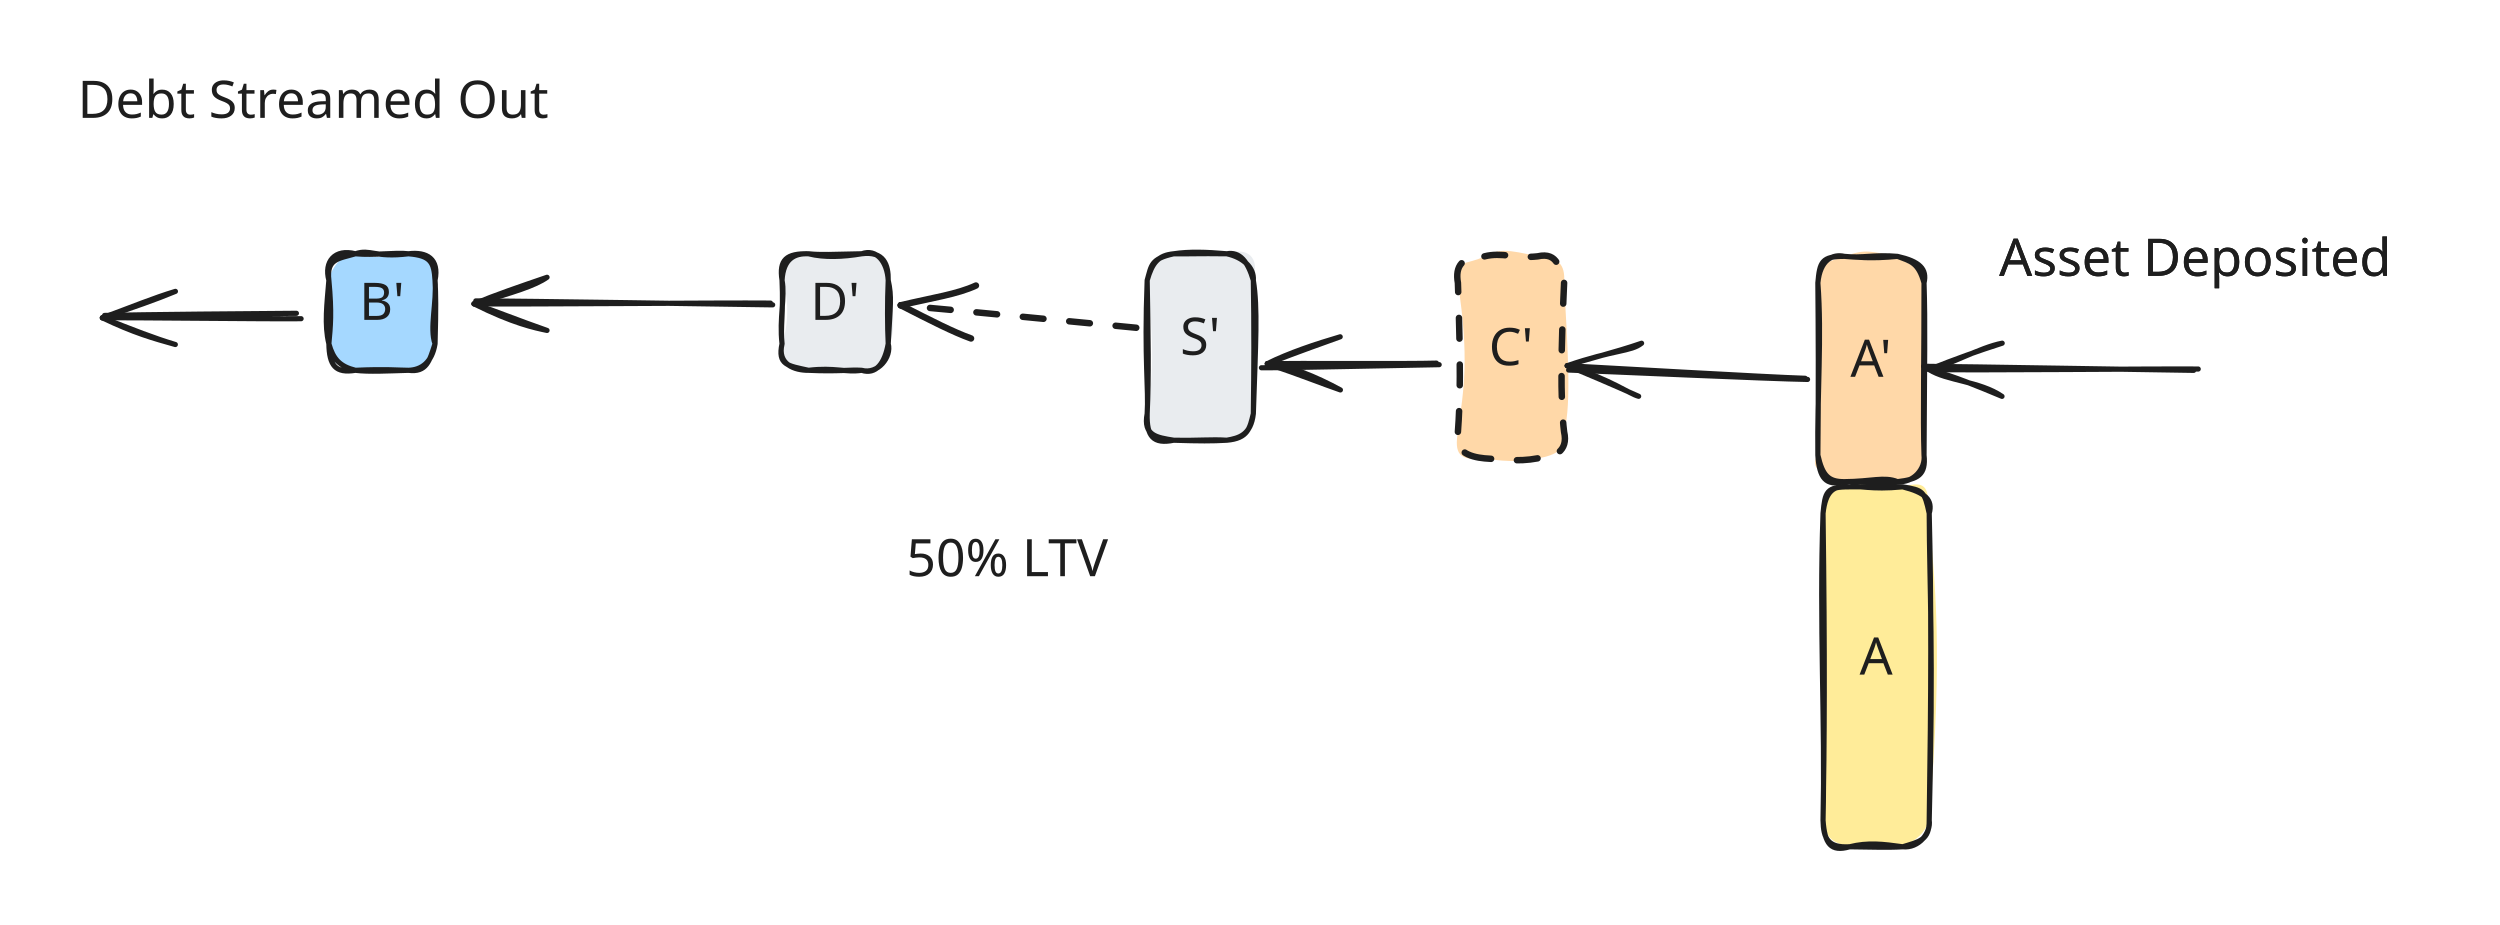
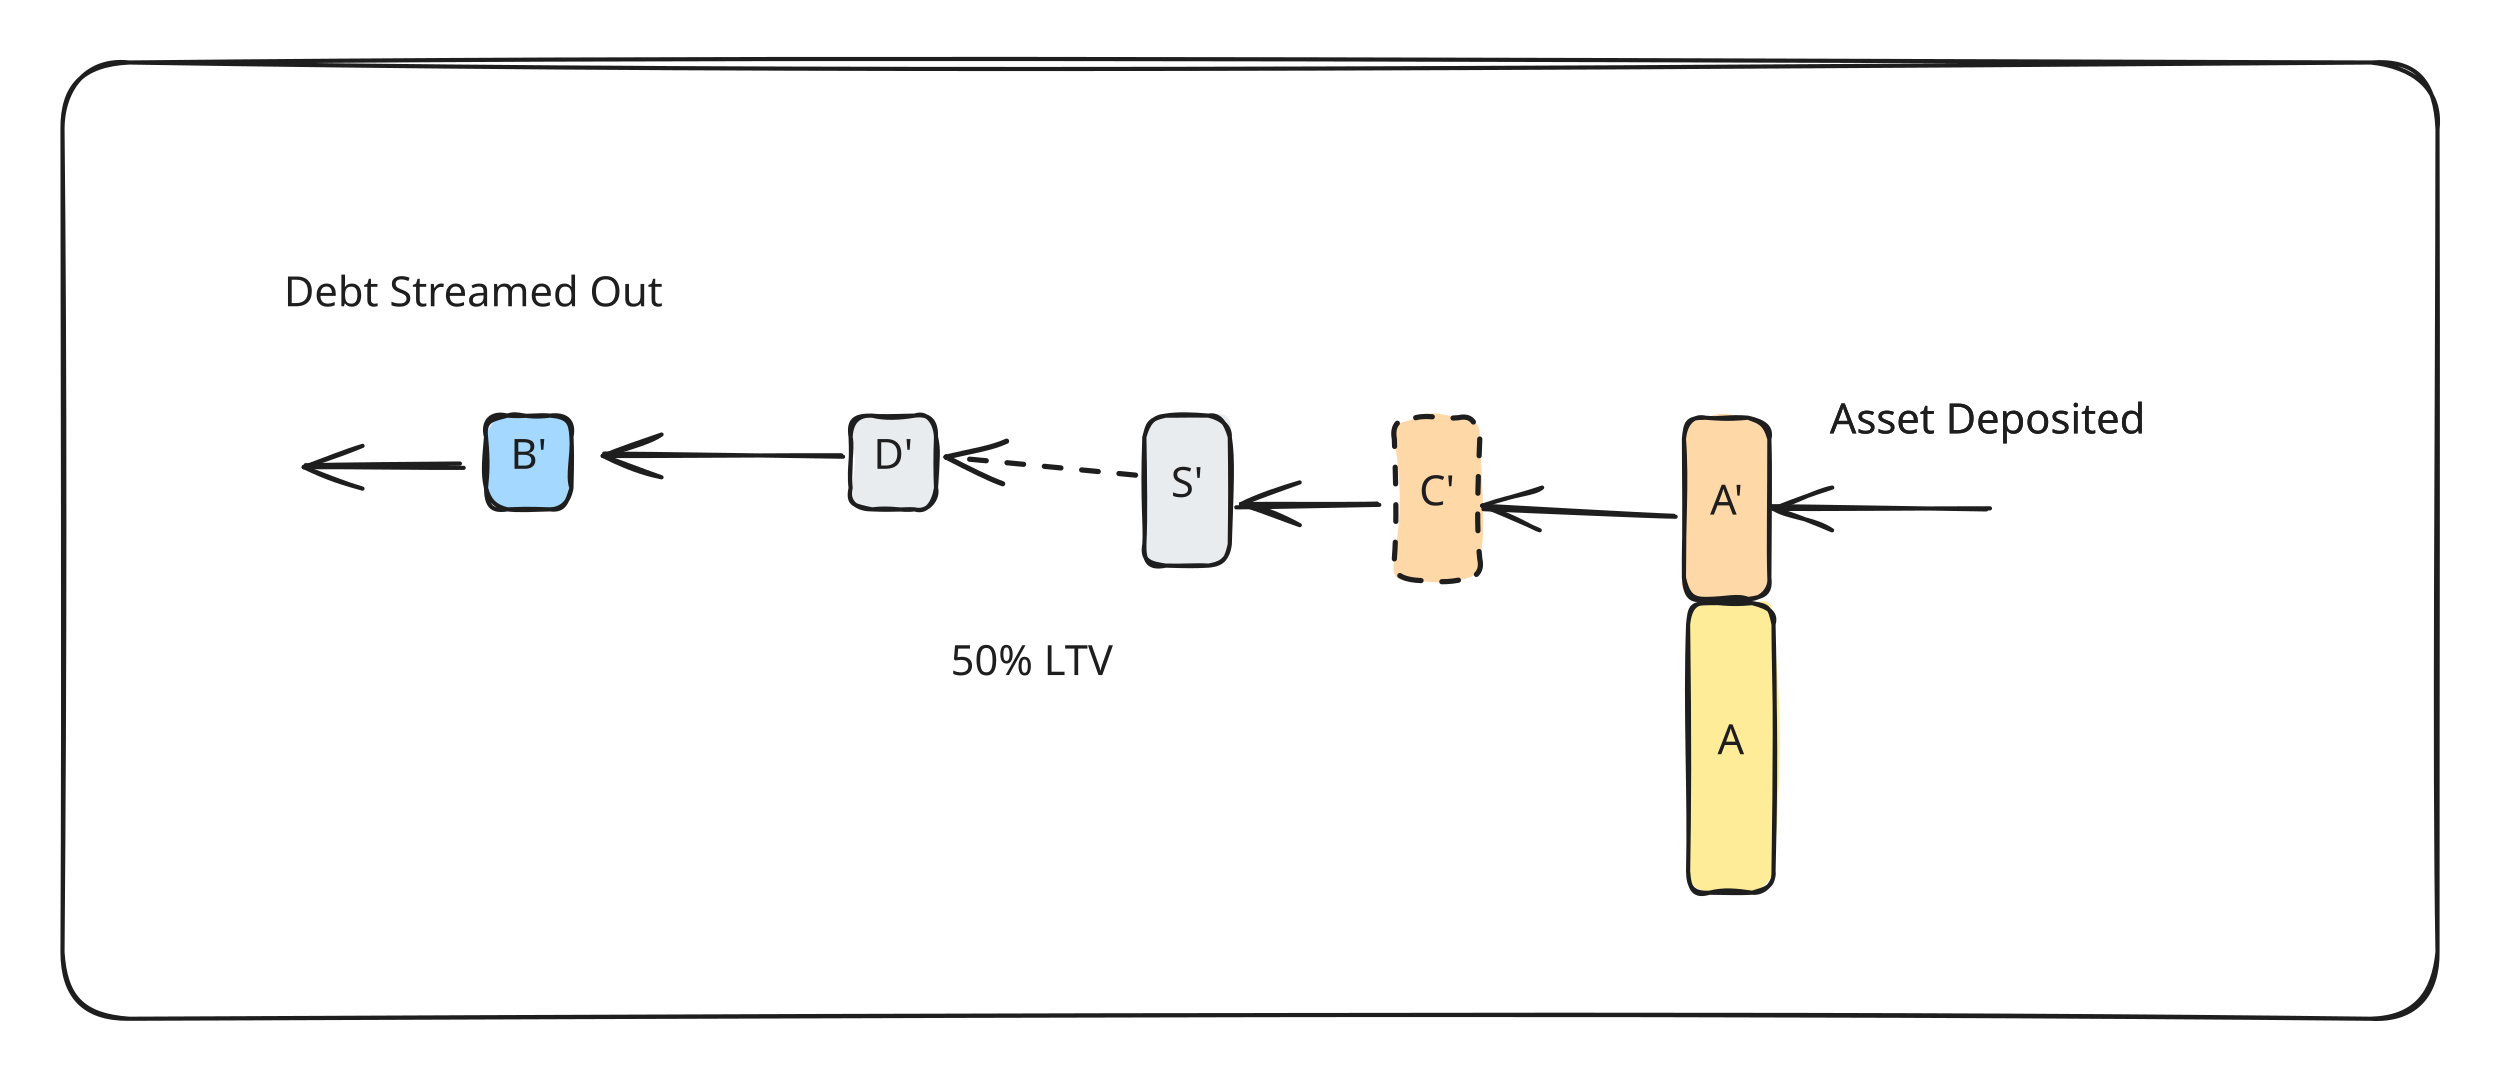
- <svg xmlns="http://www.w3.org/2000/svg" version="1.1" viewBox="0 0 965.42 357" width="1930.84" height="714">
+ <svg xmlns="http://www.w3.org/2000/svg" version="1.1" viewBox="0 0 1200 519" width="2400" height="1038">
  
-   eyJ2ZXJzaW9uIjoiMSIsImVuY29kaW5nIjoiYnN0cmluZyIsImNvbXByZXNzZWQiOnRydWUsImVuY29kZWQiOiJ4nO1cXNty2shcdTAwMTZ9z1dQPnVqXoKm75e8XHUwMDAxNo7v8T32qamUXGZcdTAwMDJkMFKQ8G0q/z4tbKOWhIQwwpYzh6Rs05Lo3a291tq7e4u/P1Uqa/6Da619qaxZ9y1zYLdH5t3a56D91lx1MDAxYXm2M1SH0OS954xHrcmZPd93vS9//mm6rtG1/SvH6Vx1MDAxYi3n5ukya2DdWEPfUyf+T72vVP6e/NQ6XHUwMDFhWS3fXHUwMDFjdlx1MDAwN9bkgskhrS9I4637znDSL5KScIJcdTAwMTGbnmB766o732qro1x1MDAxZHPgWeGRoGmtdftQt5uXNVx1MDAwN/fXv1x1MDAxZoifNbx3eFx1MDAxZvbasVx1MDAwN4Nj/2Ewscpz1ODDY54/cvrWud32ey8zoLWnXTVyxt3e0PKC0cNpq+OaLdt/XGLaXHUwMDAwmLY+TcGXSthyr95JLlxmLqSUXHUwMDE4XHRcdTAwMDbVj+nR4HqCaMyShjNwRoEl/4FW8C+05cps9bvKoGE7PKfTsVpShufcPY+PhMb2LLvb81x1MDAwM1uxNID+wmHX1mTKIaFYMopROD1Bh+5We3L3/1xuJ3pk3lhbwSXD8WCgz9aw/TxbL15cdTAwMTL6XHR+bvlcdTAwMTWOKDh/I+5fuo9F/My37v3pUHWvODy63kRnV2eN0/vL/dPeuD/43lmbnvfr+a/Q/LHbNp+cXGZyRDnEQFDOw+lcdTAwMTjYw358bFx1MDAwM6fVXHUwMDBm/fKTNpBcdTAwMDRcdTAwMWVcInZqUFDTm1x1MDAwNlx1MDAwNYpcYkRIYJFcdTAwMWZcbjNcdTAwMDddbihIZHBcdTAwMTRAXHUwMDAxXHUwMDEzjCnGUSiIuCXFQFx1MDAwMWJcdTAwMDNC1alcdTAwMTSCUiqB1s1cdTAwMTRcdTAwMWE6XG6foYAg4pQyKpaHQuRAwueLdMvQKmfoXHUwMDFm249cdTAwMTOWXHUwMDA1kdameWNcdTAwMGZcdTAwMWVcIvdw4q9qXG5ra5Gm2sDuXHUwMDBlJ66mTLVGXHUwMDExj/ZtpS3TXHUwMDEzbux2W2f/lurHtIfWaCtcdTAwMGZrOyO7a1x1MDAwZs3BSdJcZjVi6+uUv1xm7TZdmZ5cdTAwMTVcdTAwMWNcctpFJlx1MDAxYTPVXHRDklx1MDAwNknOXHRcdTAwMTFcXDs+XHUwMDBmkdVcdTAwMDZxW4eO3Ktd88tcdTAwMGL/kX+7dkYlRyRnXHUwMDE54oQxi1myKFwi28JcdTAwMTT5xEnwOdpElIWUXHUwMDAxXHUwMDE4XHUwMDBl4CNI07h3unkq2Zi3xN7xuHaDjlugpUnT59lcdTAwMWb7dPHo6LS/sXe1dX3QM0/8+u1cdN69NaO9vPRvjkbOXd7PlZ2bjVx1MDAwMcJ77lx1MDAxNVx1MDAxNC47/15DzTOe73NzSKlUXHUwMDExXHUwMDFk0Fx1MDAxMbxcdTAwMTIpZTJccreQXHUwMDAz5dJcdTAwMDLQ/Fo6+y6VXHUwMDFiuUJcdTAwMTiAXHUwMDA1yFx1MDAwNVBCQKLAZXw1UipcZkJcdTAwMDJ0UkxcdTAwMDDlXGbyJJCTUooxQExyXlx1MDAwMHJfr6SLeuWSSvrHiqR0jsYkpPSPN9RSXHUwMDAyYLz1XHUwMDA1k0xcIkkgYPkzvfb+0a39+Ghv7ze9Kvead5sn8LZQSLZNr2dcdTAwMTWKSYF5SdSUc0PqL41cdTAwMGWeMElcdFx1MDAwM1xcxeAhb3xcYjVFXHUwMDA3/LR9+9he3zlcdTAwMDTNzXF9oy+r762md4dXLXtzc2vzZt9rPpo/ftTq3a2PpaZI08q4mlwiyVx1MDAwMWB0gcx09l0qtZpcblwiXHJcdTAwMTggXHUwMDE3SUBcdTAwMTjDMIpcXIaM1SzTKEFFk3CXMySxJFx1MDAxNCexnFx1MDAxNFRcdFx1MDAxOVapLP5cdTAwMTdcdGpjVYI6R2figtp4U0FFPN46hWWwkFx1MDAwMVx1MDAxOVx1MDAwMiFG5sHy/H6j2b9FX3vXXHUwMDBmXHUwMDAz1z299G7ru2flhiWH2YK6XHUwMDFjKC1ptaxOTkGFUUFccrOPl/VcIlx1MDAwMIWQKkkt19Lp0lx1MDAxMpVcIn3zlNrZ3mpeXGbqP2itveO6m6Mrh5zTvIr6zb2263Dr50Z//KPWfVx1MDAxONv2cb1TlKJCxFx1MDAxMSE6iFeiqIKlQlcqgcFSsPzQnT2b5YYuklx1MDAwNiVcdTAwMDF0KaRcdTAwMDBcdTAwMTJcdTAwMTaFLlx1MDAxNatSVG5cdTAwMTBcdTAwMWVcdTAwMDCUXHUwMDEyhDDTOSNrtVx1MDAxN3OK1WXaVtR7SKqkXGIu4JnLSerxqiR1jtDEJfW4YEl9ooRcdTAwMTmYXHUwMDE02lJ6XHUwMDFjk0Iy9Z9oa1x1MDAxNPMwmZ1OlFx1MDAxMpNSqViGnFxuZGCmXHUwMDFjMViroXJF4ipn7L5gXHUwMDAzY1x1MDAwZSXhkFx1MDAwMFxmiL4m/4JPLlx1MDAxMFx1MDAxM1inkVx1MDAwMtVcdTAwMTXNV9fsSJjgV23SeL458uv2sG1cdTAwMGa7UcOe99zzrPlMgN5cdTAwMWFcdTAwMDdWVoFcdTAwMDFcdTAwMDRlnKvYXHUwMDEwXHUwMDEwld+H+7jBhJmuOocmxmpcctvzbchcdTAwMGWTNVx1MDAxYlx1MDAwMlx1MDAxMyDHUt0wijhUfkZcdTAwMTM2wIRcclx1MDAwM9PzXHUwMDFizs2N7aup/ebYQz8+hZO5qlx1MDAwNdDuWWbi/qox6MfiXHUwMDFj4Fx1MDAwNp9cdTAwMTiNksK/KiFKJm+mf//1eebZVYn086tJ71xyP+GT/nthwqIkNS3nQjB1j1x1MDAxN1jjzo5cdTAwMDFLyVdCxVx1MDAxMFx1MDAxOXzFmSFcdTAwMTmgLCAsJsRq+IpF96XgrLpcblx1MDAwM6jUXHUwMDFkXHUwMDBiXGZcdTAwMTCGKthJrrZBIFxiJHA1q23LsVx1MDAxN1x1MDAwNFxcaMv4hbCXzkdY3TnBXHUwMDEx51xiY5UgwVx1MDAxMDrPZCC0llx1MDAxY5STm75CQkJcdTAwMDAjRYZcXFBcdTAwMTV6cyBcdTAwMTIm4Ehup5CF02yaXHUwMDFk2nxsOkv18OCV9O2iyE3peXqGhCWSXHUwMDEw5lx1MDAwZsaydzRLSW5cdTAwMTBcIpTJbjJmSjF8pm9cdTAwMTVOXHUwMDE5LLTsmbCQYixcYjBlK1nNKEm8XHUwMDE1h1xcwZFcdTAwMTiERFx1MDAxMlx1MDAxNVx1MDAwNKm0g6o89PeLgzRXil2Qi1x1MDAxOdKr5EC8dUpcZlBM2FxiLrBcdTAwMTlRNy9B//H40mu4m3jj53fKO7jkzFx1MDAwMEhmVY72vlBmYNggSFx0XHUwMDAwJkquMcH5Vk5cdTAwMDRhROB/1WZEzfMsv7JuuY5n+/pcdTAwMTZyZFx1MDAxOWVgdaL+XHUwMDFkXUTxXHUwMDFkN21cdTAwMDUlYnhiSz+t81wi1k7SMInTM1x1MDAxMVx1MDAxNddcIpX1UJJ/ObPWdZmUrrur3Lc5bnU3mvuH++XGpErsMiCJlqy3SYWkZFx1MDAwNlxyiuFcdTAwMDCFnKpAPV/pqlxuYTlg9F1cdTAwMGJulPjptXqrhuS6deVXjv2RpUbUrlx1MDAxY4z9t1x1MDAwNWVG96uEJUWpXHUwMDA15ZAolWRM0vz1q82fXHUwMDE0tur+6P56Q1r31vWpXHUwMDFjjO1yw5KhLFhcdTAwMTJtn6fQNUxsYKDDMlx1MDAwZiopl1wiqHx/z3pyiFx1MDAxN9z7Wlx1MDAwZZRcdTAwMTT8t7J7cva2UEx0ukpcdTAwMDBmxKqUQkEj+8Hz8Le9v3N2co3JoXN60Vwi6z1Chlx1MDAxYlx1MDAwN+XG34dcblVcdTAwMTGVUKH1fbf4/lx1MDAxZqi+Qd1cZk2vm1x1MDAwMVxcosVcdTAwMTbOT0bDvoO3XHUwMDFj68JZJ3xcdTAwMTdcdTAwMWM4p1bJi8PpnMc63q5uhpBo3YyGvmlcdTAwMDLJlJmMXHUwMDE3kUD+XHUwMDA2hTOwc9o4Otndppdd6/CE/jw6vz/Yzls4492vN752XHUwMDFlmP+9ejTeO9jY3sKHoIBcdTAwMTLX36AgXHUwMDA3w4xauuBxXHUwMDA2hmT+UHn2XSo3J1xiZojJw5eIqFCUxjiBrKZcdTAwMWNcdTAwMDdcdTAwMDFDRitcXPMoNVxmnlx1MDAxOGFcYrL31OrX74y9LoNdVTnOXHUwMDFj/Uqksm9Z4Uq1+tX4l1x1MDAwM6j5V8lcdTAwMTWV+XeB3LtcdTAwMGLU8e2Hzfq+2Dnbbl3dX1e/llx1MDAxYpVcdTAwMDRkluQsqdQmbYtOcUqtoudAp2VcdTAwMDEp7Fx1MDAxYj40ci5rO9XhwVx1MDAxOFxcQLFzbJLNobjcf4OHO95FqW9cdTAwMWGNr1x1MDAxZWhUm/vf2F3n4KR5Wd11ilPqIIVauVKz1EeyIcaMKi9EXHUwMDBiVL3PvPvl5lx1MDAwNIhcZkwnXHUwMDBmo1xiIClcdTAwMDfR70lYlVRDaVxiXHUwMDE2KDVcdTAwMGJ2fqG+95u1rIVcdTAwMTQjvPdas1wiTvp2hbP1VSn1XHUwMDFj/Yordf2tXG5n07+2XHUwMDA0XHSiXHUwMDE0TCzwXHUwMDE0SjbxlVx1MDAxMo+Kb6JcdTAwMDCkyy0rp6kyhLlKM1x1MDAwMJqUXHUwMDFi4jJcdTAwMTaTXHUwMDA1zzYw3SlcdTAwMGIuhc2OZSt61ZfK6vRcdTAwMTfTTnqqvojtXHUwMDFjQPTK0ths1FZcIkUhc42C1FCBr+JgNZtC/Vx1MDAxMFwiYdTHqlx1MDAxMYFL1YikUlx1MDAxMkzNXHUwMDFiXHUwMDE0WilcdTAwMDZ4gbQhO2YqJSXpw3uipOWqxdIoic9I10OLp9l68DhcdTAwMTNdUV6wJCNcdTAwMDUh66tcdTAwMTbcczLSXCLoXHUwMDA3hEnFNVxmIUJcdTAwMThFXHUwMDEyz8A/jLNSNilFR/KRmIFT/XxcdTAwMTiev1x1MDAxYzHg1OfukFwiVFxu5Vx1MDAwMl/olL3sWc7voFA+XHUwMDFmZVx1MDAwNoZjnVx1MDAxN8NcZnLGXHUwMDEygrbZ91x1MDAxY6tIgFxiLScvqFxcp+Cy91x1MDAxY5XiKZGKwjmWTEKAXHUwMDAwZDxZKFpUqJI7fFxuQlx1MDAxNamoU4UgXGIxpS54plXRUIUnrfpQjCQjle9VXHUwMDExXlx1MDAxMKWkT89cdTAwMWaxZrrusa/8ajrjyr/t9nM+XHUwMDE5jmPt1rbu6kls+SNz6LnmSN2eYFx1MDAxOWYya1x1MDAwMalYXHUwMDEzh//16dc/ynLrLCJ9
+   eyJ2ZXJzaW9uIjoiMSIsImVuY29kaW5nIjoiYnN0cmluZyIsImNvbXByZXNzZWQiOnRydWUsImVuY29kZWQiOiJ4nO1cXGtT4spcdTAwMTb97q+gvHXrfFx1MDAxOXL6/ZhvgML4wvE9euvUVIRcdTAwMDBcdTAwMTEkkVx1MDAwNF+n5r+fXHUwMDBlXCLpXHUwMDAwXHRBgsY5l5lS6ST07s5ea+3dvcPfXHUwMDFihcKm/+Ram19cdTAwMGKb1mPD7NnNgfmw+SVov7dcdTAwMDae7fTVITR67znDQWN0Zsf3Xe/rn3+armu0bf/acbpGw7l9uczqWbdW3/fUif9T71x1MDAwYoW/Rz+1jlx1MDAwNlbDN/vtnjW6YHRI61x1MDAwYtLp1rrTXHUwMDFm9YukJJxgxCYn2N6W6s63mupoy+x5VngkaNps3D+V7epVycHdrVx1MDAxZofiroRcdTAwMGaOXHUwMDFlw15bdq934j/1RlZ5jlx1MDAxYXx4zPNcdTAwMDdO17qwm37ndVx1MDAwNrT2uKtcdTAwMDbOsN3pW14wejhpdVxcs2H7T0FcdTAwMWJcdTAwMDCT1pcp+FpcYltcdTAwMWXVO8mFwYWUXHUwMDEyI8Gg+jE5XHUwMDFhXFxPXHUwMDEwnbKk4vScQWDJf6BcdTAwMTX8XHUwMDBibbk2XHUwMDFi3bYyqN9cZs9ptayGlOE5XHUwMDBm4/GR0NiOZbc7fmArllx1MDAwNtBfOOzaXHUwMDFhTTkkXHUwMDE0S0YxXG6nJ+jQ3WmO7v5f4URcdTAwMGbMW2snuKQ/7PX02eo3x7P16iWhn+Bxy69wRMH529P+pftYxM9869GfXGZV94qj45tcdTAwMWE6vz6vnD1e1c86w27vR2tzct6v8V+h+UO3ab44XHUwMDE55IhyiIGgnIfT0bP73emx9ZxGN/TLXHJtIDN4iNipQUFNb1x1MDAxY1x1MDAxNChcIlx1MDAxMCGBRXoozFx1MDAxZHS+oSCRwVFcdTAwMDBcdTAwMDVMMKZcdTAwMThHoSCmLclcdTAwMDZcblx1MDAxMFx1MDAxYlx1MDAxMKpOpVx1MDAxMJRSXHS0bibQ0FE4hlx1MDAwMoKIU8qoWFx1MDAxZFxukVx1MDAwMzM+n6VbhlY5ff/Eflx1MDAxZbEsiLRWzVu791x1MDAxNLmHI39VU1jajDSVena7P3I1Zao1iHi0byttmZxwazebOvs3VD+m3bdcdTAwMDY7aVjbXHUwMDE52G27b/ZOZ81QI7a+TfjL0G7TtelZwdGgXSSiMVGdMCRxkOScXHUwMDEwwbXji1x1MDAxMFmsXHUwMDEwt3HkyIPSXHK/uvSf+fdcdTAwMWJnkHNEcpYgTlx1MDAxOLMpS5ZFZFOYXCKdOFx0vkCbiLKQMlx1MDAwMMNcdTAwMDF8XHUwMDA2aVx1MDAxYXbOameSXHJ5Q1x1MDAxY5xcZku36KRcdTAwMDFcdTAwMWGaNH2Z/7EvXHUwMDE3XHUwMDBmjs+621x1MDAwN9c7N4dcdTAwMWTz1C/fn+L9ezPay2v/5mDgPKT9XFzZut3uIXzgXkPhsotcdTAwMWYlVD3n6T43hZRKXHUwMDE10Vx1MDAwMVx1MDAxZMFrkVIm43BcdTAwMGI5UC4tXHUwMDAwTa+l8+9SvpErhFx1MDAwMViAXFxcdTAwMDAlXHUwMDA0JFxuXFzG1yOlwiAkQCfFXHUwMDA0UM4gn1x1MDAwNfKslGJcZlx1MDAxMJOcZ4Dctyvpsl65opL+sSYpXaAxM1L6xztqKVx1MDAwMXC69Vx1MDAxNZNMXCJJIGDpM71m/fjefn62d+tVr8i96kPtXHUwMDE03mdcbsmm6XWsTDEpMM+JmnJuSP2l0cFcdTAwMGImKWGAq1x1MDAxODzkjU+hpuiQnzXvn5tbe0egWlx1MDAxYpa3u7L40Wr6cHTdsGu1ndpt3as+mz9/lsrtnc+lpkjTymk1RZJcdTAwMDPA6Fx1MDAxMpnp/LuUazVcdTAwMTVEXHUwMDFhMEAukoAwhmFcdTAwMTS5XGZcdTAwMTnrWaZRgopG4S5nSGJJKJ7F8qygSsiwSmXxv0hQK+tcdTAwMTLUXHUwMDA1OjMtqJV3XHUwMDE1VMSnWyewXGZcdTAwMTYyIEMgxMhcIlhePG5Xu/foW+fmqee6Z1fefXn/PN+w5DBZUFdcdTAwMDOlJa2G1UopqDAqqGH28bpeXHUwMDA0oFx1MDAxMFIlqflaOl1ZomKkb5FSO7s71cte+SctNfdcXLc2uHbIXHUwMDA1Tauo391cdTAwMWK7XGZ37ra7w5+l9tPQtk/KraxcdTAwMTRcdTAwMTVcIo5cYtFBvFx1MDAxNkVcdTAwMTUsXHUwMDE2ulJcdFxmloKlh+782cw3dJE0KFx0oEshXHUwMDA1kLAodKlYl6Jyg/BcdTAwMDCglCCEmc5cdTAwMTlJq72YU6wu07aiPkJSJUVwXHTPXFxNUk/WJalcdTAwMGKEZlpSTzKW1Fx1MDAxN0qYg0mhLaVPY1JIpv5cdTAwMTNtjWJcdTAwMTEmk9OJXFxiUipcdTAwMTVLkFOBXGbMlCNcdTAwMDZrNVSuSVxc5ZzdXHUwMDE3bGDMoSRcdTAwMWNcdTAwMTKAXHUwMDAx0dfkX/HJXHUwMDA1Ylx1MDAwMus0kqG6osXqmlx1MDAxY1x0XHUwMDEz/KZNXHUwMDFhzzdcdTAwMDd+2e437X47ath4zz3Nms9cYuiNYWBlXHUwMDExXHUwMDE4QFDGuYpcclx1MDAwMVH5fbiPXHUwMDFiTJjpqnPozFitfnOxXHLJYbJmQ2BcdTAwMDLkWKpcdTAwMWJGXHUwMDExh8rP6IxccnDGhp7p+Vx1MDAxNef21vbV1H537L4/PYWjuSpcdTAwMDXQ7ljmzP1VY9CPTXOAXHUwMDFifGI0Slxu/yqEKFx1MDAxOb2Z/P3Xl7lnXHUwMDE3JdLPL856b/hcdFx1MDAxYvrvpVx0i5LYtJxcdTAwMGLB1D1eYo07OVx1MDAwNswlX1x0XHUwMDE1QyTwXHUwMDE1Z4ZkgLKAsJhcdTAwMTDr4StcdTAwMTbdl4Lz6ipcZqBSdywwQFx1MDAxOKpgZ3a1XHJcdTAwMDJBIIHrWW1bjb0g4EJbxs+EvXQ+wurOXHSOOEdcdTAwMTirXHUwMDA0XHSG0Fx1MDAxOZOB0FpSUE5q+lxuXHRcdFx1MDAwMYxcdTAwMTRcdTAwMTlyQVXozYGYMVx1MDAwMUdyO4UsXHUwMDFjZ9P80OZz01msh1x1MDAwN69Z386K3JSex2dIWFwiXHRh+mAseUczl+RcdTAwMDYhQonsJqdMyYbP9K3CXHSDhZaNXHRcdTAwMGIpxoJcdTAwMDBTtpbVjJzEW9OQyzhcdTAwMTKDkEiigiCVdlCVh/5+cZDmSlNcdTAwMTekYob4Kjkw3TohXHUwMDA2KEZsXHUwMDA0l9iMKJtXoPt8cuVV3Fx1MDAxYd6++0F5XHUwMDBi55xcdTAwMTlcdTAwMDBJrMrR3mfKXGZcZlx1MDAxYlx1MDAwNClcdTAwMDHARMk1JjjdyokgjFxi/K/ajCh5nuVcdTAwMTe2LNfxbF/fQo4so/SsVtS/o4sovuPGraBEXGaf2dKP6zyLtZM4TOL4TETFtUhlPZSkX84stV0mpevuK/etXHUwMDBlXHUwMDFi7e1q/aieb0yqxC5cdTAwMDGSaMV6m1hISmbQoFx1MDAxOFx1MDAwZVDIqVxu1NOVrqpcdTAwMTCWXHUwMDAzRj+04EaJn16rt25IblnXfuHEXHUwMDFmWGpEzcLh0H9fUCZ0v05YUlx1MDAxNFtQXHUwMDBliVJJxiRNX79avaOwUfZcdTAwMDePN9vSerRuzmRvaOdcdTAwMWKWXGYlwZJo+zyZrmFiXHUwMDAzXHUwMDAzXHUwMDFklmlQSblcdTAwMTRB5ftH1pNDvOTe12qgpOC/hf3T8/eF4kyn61x1MDAwNGBCrEopXHUwMDE0NLJcdTAwMWa8XGJ/u/W989NcdTAwMWJMjpyzy1x1MDAwNtnqXHUwMDEw0t8+zDf+PlWoiqiEXG6tXHUwMDFmu8X3/0D1XHUwMDFk6mZofN1cZuBcdTAwMTItt3B+Ouh3XHUwMDFkvONYl85cdTAwMTbh++DQObNyXlx1MDAxY05cdTAwMTc81vF+dTOEROtmNPRNXHUwMDEySKbMZDyLXHUwMDA08jconIGts8rx6f4uvWpbR6f07vji8XA3beGM97hV+dZ6Yv6P4vHw4HB7d1x1MDAwN1x1MDAxZoFcZkpcXH+Dglx1MDAxY1xmXHUwMDEzaumCx1x1MDAxOVx1MDAxOJLpQ+X5dynfnCCYIUZcdTAwMGZfXCKiQlE6xVx0ZD3lOFxiXHUwMDE4MlrhmkapYfDEXGJDkH2kVr99Z+xtXHUwMDE57LrKcVx1MDAxNujXTCr7nlx1MDAxNa5Uq1+d/nJcdTAwMDA1/yq5ojL9LpD7cIlavv1UK9fF3vlu4/rxpvgt36gkILEkZ0WlNmlTtLJTalx1MDAxNT1cdTAwMDc6LTNIYd/xoZFcdTAwMGJZ2iv2XHUwMDBmh+BcdTAwMTKKvVx1MDAxM5PU+uKq/lx1MDAwZVx1MDAwZnd8iFLfVirfPFApVuvf2UPr8LR6Vdx3slPqIIVau1Kz2EeyIcaMKi9ES1S9z737+eZcdTAwMDSIXGZMR1x1MDAwZqNcYiApXHUwMDA30e9JWJdUQ2lcYlx1MDAxNig1XHUwMDBidn6hvvebtKyFXHUwMDE0I3z0WrNcIk76foWz5XUp9Vx1MDAwMv2aVurye1x1MDAxNc7Gf21cdFx1MDAxMkQpmFjiKZRk4sslXHUwMDFlXHUwMDE130RcdTAwMDFIV1tWjlNlXGJTlWZcdTAwMDA0KjfEeSwmXHUwMDBinm1gulNmXFxcbptcdTAwMWPLXHUwMDE29KovldXpL6ad9FJ9MbVzXHUwMDAw0Vx1MDAxYktjk1FbiFx1MDAxNIUsNFxuUkNcdTAwMDW+ioPVbFxu9UOIXHUwMDE5oz5XjVxiXFypRiSWkmBs3qDQSjHAS6RccskxUy4pSVx1MDAxZt5cdTAwMGIlrVYtXHUwMDE2R0l8TrpcdTAwMWVaPMnWg8eZ6Jryglx1MDAxNVx1MDAxOSlcYlnftOCekpGWQT8gTCquYVxiXHUwMDExwiiSeFx1MDAwZf7hNCslk1J0JJ+JXHUwMDE5ONXPh+H5q1x1MDAxMVx1MDAwM4597lx1MDAwZSlCpVAu8YVOycue+fxcdTAwMGVcbuXzUWZgeKrzbJhBzllC0Db7xrGKXHUwMDA0iNB88oLKdTIue09RKVx1MDAxZVx1MDAxM6konGPJJFx1MDAwNFxiQMZnXHUwMDBiRbNcblVSh09BqFwiXHUwMDE1dapcdTAwMTBcdTAwMDQhptRcdTAwMDXPtSpcdTAwMWGq8FmrPlx1MDAxNSPJSOV7UYRcdTAwMTekoqTkLcnY+jmVZ1x1MDAwYsKW2I/cYlu2X7Vrd43j1vPB8cVO5Vu9ne9wXHUwMDA1Sv1x39E1jK72XHUwMDAwsD8w+55rXHUwMDBllG/PzaRCXHUwMDAzwlx1MDAxNU46+9S+IFxiXHUwMDEz+WF7j3FcZiVcdTAwMDDmXGZzuVxmQ70458bYvzdN1z3x1UdOTFNDs5vjxY7wYzbvbeuhnDy/XHUwMDFi4zFcdTAwMDS+ZY3G+mvj1z+DXFyRjCJ9
  <defs>
    <style class="style-fonts">
      @font-face {
        font-family: "Virgil";
        src: url("https://unpkg.com/@excalidraw/excalidraw@undefined/dist/excalidraw-assets/Virgil.woff2");
      }
      @font-face {
        font-family: "Cascadia";
        src: url("https://unpkg.com/@excalidraw/excalidraw@undefined/dist/excalidraw-assets/Cascadia.woff2");
      }
      @font-face {
        font-family: "Assistant";
        src: url("https://unpkg.com/@excalidraw/excalidraw@undefined/dist/excalidraw-assets/Assistant-Regular.woff2");
      }
    </style>
  </defs>
-   <rect x="0" y="0" width="965.42" height="357" fill="transparent" />
-   <g stroke-linecap="round" transform="translate(704 188) rotate(0 20.5 69.5)">
+   <rect x="0" y="0" width="1200" height="519" fill="transparent" />
+   <g stroke-linecap="round" transform="translate(810.29 289.5) rotate(0 20.5 69.5)">
    <path d="M10.25 0 C15.52 -2.1, 21.42 -0.26, 30.75 0 C41.1 -3.05, 40.38 1.62, 41 10.25 C43.04 38.61, 46.56 59.96, 41 128.75 C39.09 134.14, 36.05 136.29, 30.75 139 C28.19 138.41, 24.57 137.93, 10.25 139 C2.05 137.08, 1.55 134.9, 0 128.75 C-0.64 100.3, 1.56 74.07, 0 10.25 C2.2 5.6, 2.2 -3.35, 10.25 0" stroke="none" stroke-width="0" fill="#ffec99" />
    <path d="M10.25 0 C13.72 -0.69, 18.21 1.24, 30.75 0 M10.25 0 C15.95 0.11, 19.74 -0.48, 30.75 0 M30.75 0 C38.64 1.32, 39.15 1.62, 41 10.25 M30.75 0 C39.54 2.22, 42.46 5.07, 41 10.25 M41 10.25 C41.09 39, 42.71 63.8, 41 128.75 M41 10.25 C41.84 44.09, 41.77 78.27, 41 128.75 M41 128.75 C41.13 136.55, 37.03 137.06, 30.75 139 M41 128.75 C41.72 133.66, 36.95 139.66, 30.75 139 M30.75 139 C23.06 137.93, 17.35 137.25, 10.25 139 M30.75 139 C24.82 139.37, 17.95 139.06, 10.25 139 M10.25 139 C1.91 139.47, 0.13 135.92, 0 128.75 M10.25 139 C2.97 141.11, 0.64 137.86, 0 128.75 M0 128.75 C0.88 91.12, -1.51 53.32, 0 10.25 M0 128.75 C0.53 98.59, 0.74 66.97, 0 10.25 M0 10.25 C0.94 1.59, 4.1 -0.75, 10.25 0 M0 10.25 C0.8 1.87, 1.22 -0.02, 10.25 0" stroke="#1e1e1e" stroke-width="2" fill="none" />
  </g>
-   <g transform="translate(717.94 245) rotate(0 6.56 12.5)">
+   <g transform="translate(824.23 346.5) rotate(0 6.56 12.5)">
    <text x="6.56" y="0" font-family="Virgil, Segoe UI Emoji" font-size="20px" fill="#1e1e1e" text-anchor="middle" style="white-space: pre;" direction="ltr" dominant-baseline="text-before-edge">A</text>
  </g>
-   <g stroke-linecap="round" transform="translate(702 99) rotate(0 20.5 43.5)">
+   <g stroke-linecap="round" transform="translate(808.29 200.5) rotate(0 20.5 43.5)">
    <path d="M10.25 0 C18.93 -3.06, 19.95 -1.81, 30.75 0 C34.38 3.46, 40.78 3.4, 41 10.25 C40.26 34.97, 40.64 59.87, 41 76.75 C38.19 85.04, 35.71 88.99, 30.75 87 C23.46 84.99, 20.45 86.22, 10.25 87 C1.23 84.41, -3.47 81.41, 0 76.75 C2.19 59.19, -1.22 33.92, 0 10.25 C-0.39 2.39, 2.01 2.96, 10.25 0" stroke="none" stroke-width="0" fill="#ffd8a8" />
    <path d="M10.25 0 C14.61 0.29, 20.64 1.01, 30.75 0 M10.25 0 C17.09 0.76, 21.95 -0.79, 30.75 0 M30.75 0 C39.29 1.93, 42.27 4.86, 41 10.25 M30.75 0 C35.92 1.96, 38.79 2.36, 41 10.25 M41 10.25 C41.05 36.23, 40.49 63.33, 41 76.75 M41 10.25 C41.51 26.29, 41.17 40.38, 41 76.75 M41 76.75 C41.63 81.91, 37.03 87.57, 30.75 87 M41 76.75 C41.82 84.4, 38.64 86.08, 30.75 87 M30.75 87 C25.64 84.93, 20.72 86.94, 10.25 87 M30.75 87 C23.07 87.25, 16.95 87.18, 10.25 87 M10.25 87 C3.03 88.84, 0.55 85.56, 0 76.75 M10.25 87 C4 87.03, 1.77 84.6, 0 76.75 M0 76.75 C-0.3 53.02, 1.58 30.97, 0 10.25 M0 76.75 C0.29 51.29, 0.16 27.28, 0 10.25 M0 10.25 C0.7 2.07, 1.5 -0.02, 10.25 0 M0 10.25 C0.84 1.36, 5.64 -1.04, 10.25 0" stroke="#1e1e1e" stroke-width="2" fill="none" />
  </g>
-   <g transform="translate(713.28 130) rotate(0 9.22 12.5)">
+   <g transform="translate(819.57 231.5) rotate(0 9.22 12.5)">
    <text x="9.22" y="0" font-family="Virgil, Segoe UI Emoji" font-size="20px" fill="#1e1e1e" text-anchor="middle" style="white-space: pre;" direction="ltr" dominant-baseline="text-before-edge">A'</text>
  </g>
-   <g stroke-linecap="round" transform="translate(563 99) rotate(0 20.5 39)">
+   <g stroke-linecap="round" transform="translate(669.29 200.5) rotate(0 20.5 39)">
    <path d="M10.25 0 C15.84 -2.94, 18.95 -2.73, 30.75 0 C38.43 0.23, 41.6 2.71, 41 10.25 C42.19 32.82, 44.05 56.91, 41 67.75 C42.63 71.9, 40.54 76.57, 30.75 78 C27.89 79.01, 19.8 79.72, 10.25 78 C0.13 79.23, -1.35 75.84, 0 67.75 C2.3 51.15, 4.46 39.36, 0 10.25 C-1.74 0.79, 3.52 3.52, 10.25 0" stroke="none" stroke-width="0" fill="#ffd8a8" />
    <path d="M10.25 0 C16.97 -1.71, 22.37 0.94, 30.75 0 M30.75 0 C38.9 -1.85, 39.2 5.12, 41 10.25 M41 10.25 C39.92 34.74, 39.44 54.91, 41 67.75 M41 67.75 C42.76 75.28, 37.16 77.82, 30.75 78 M30.75 78 C23.1 79.48, 16.14 78.28, 10.25 78 M10.25 78 C4.38 77.45, -1.94 75.21, 0 67.75 M0 67.75 C0.88 56.01, 1.08 42.05, 0 10.25 M0 10.25 C-1.16 3.79, 1.57 -0.15, 10.25 0" stroke="#1e1e1e" stroke-width="2.5" fill="none" stroke-dasharray="8 10" />
  </g>
-   <g transform="translate(574.4 125.5) rotate(0 9.1 12.5)">
+   <g transform="translate(680.69 227) rotate(0 9.1 12.5)">
    <text x="9.1" y="0" font-family="Virgil, Segoe UI Emoji" font-size="20px" fill="#1e1e1e" text-anchor="middle" style="white-space: pre;" direction="ltr" dominant-baseline="text-before-edge">C'</text>
  </g>
-   <g stroke-linecap="round" transform="translate(443 98) rotate(0 20.5 36)">
+   <g stroke-linecap="round" transform="translate(549.29 199.5) rotate(0 20.5 36)">
    <path d="M10.25 0 C14.8 2.43, 21.14 -1.78, 30.75 0 C38.77 -2.77, 43.57 1.23, 41 10.25 C42.31 21.02, 38.37 34.51, 41 61.75 C38.95 66.68, 34.66 74.99, 30.75 72 C22.28 69.38, 20.95 75.01, 10.25 72 C1.62 70.18, -2.32 71.68, 0 61.75 C2.26 49.03, 2.81 34.88, 0 10.25 C-0.32 3.42, 6.78 -2.71, 10.25 0" stroke="none" stroke-width="0" fill="#e9ecef" />
    <path d="M10.25 0 C16.02 -0.89, 22.98 -0.69, 30.75 0 M10.25 0 C14.48 0.12, 19.96 -0.17, 30.75 0 M30.75 0 C37.03 1.37, 41.39 5.35, 41 10.25 M30.75 0 C35.75 -0.9, 38.83 2.88, 41 10.25 M41 10.25 C42.72 21.08, 41.91 34.14, 41 61.75 M41 10.25 C41.31 27.55, 41.24 44.71, 41 61.75 M41 61.75 C39.63 67.32, 38.99 71.31, 30.75 72 M41 61.75 C40.07 69.99, 35.49 71.17, 30.75 72 M30.75 72 C24.29 71.6, 20.67 72.2, 10.25 72 M30.75 72 C24.84 72.33, 20.54 72.32, 10.25 72 M10.25 72 C3.74 70.95, -1.62 70.27, 0 61.75 M10.25 72 C2.34 73.61, -0.23 70.55, 0 61.75 M0 61.75 C0.63 52.31, -1.18 41.33, 0 10.25 M0 61.75 C0.67 47.17, 0.41 32.96, 0 10.25 M0 10.25 C1.95 3.47, 4.2 0.62, 10.25 0 M0 10.25 C1.66 4.44, 1.35 1.97, 10.25 0" stroke="#1e1e1e" stroke-width="2" fill="none" />
  </g>
-   <g transform="translate(454.76 121.5) rotate(0 8.74 12.5)">
+   <g transform="translate(561.05 223) rotate(0 8.74 12.5)">
    <text x="8.74" y="0" font-family="Virgil, Segoe UI Emoji" font-size="20px" fill="#1e1e1e" text-anchor="middle" style="white-space: pre;" direction="ltr" dominant-baseline="text-before-edge">S'</text>
  </g>
  <g stroke-linecap="round">
-     <g transform="translate(697 145.3657) rotate(0 -46 -1.668597)">
+     <g transform="translate(803.29 246.8657) rotate(0 -46 -1.668597)">
      <path d="M1.02 1.16 C-14 0.92, -75.59 -1.9, -91.24 -2.47 M0.1 0.72 C-14.91 0.25, -76.7 -3.34, -91.79 -4.14" stroke="#1e1e1e" stroke-width="2" fill="none" />
    </g>
-     <g transform="translate(697 145.3657) rotate(0 -46 -1.668597)">
+     <g transform="translate(803.29 246.8657) rotate(0 -46 -1.668597)">
      <path d="M-63.07 -12.82 C-67.18 -9.51, -73.63 -10.42, -91.79 -4.14 M-63.07 -12.82 C-73.34 -9.26, -85.49 -6.36, -91.79 -4.14" stroke="#1e1e1e" stroke-width="2" fill="none" />
    </g>
-     <g transform="translate(697 145.3657) rotate(0 -46 -1.668597)">
+     <g transform="translate(803.29 246.8657) rotate(0 -46 -1.668597)">
      <path d="M-64.21 7.67 C-67.9 6.72, -74.11 1.56, -91.79 -4.14 M-64.21 7.67 C-73.84 3.34, -85.55 -1.65, -91.79 -4.14" stroke="#1e1e1e" stroke-width="2" fill="none" />
    </g>
  </g>
  <mask />
  <g stroke-linecap="round">
-     <g transform="translate(555 139.9606) rotate(0 -33.5 0.5197192)">
+     <g transform="translate(661.29 241.4606) rotate(0 -33.5 0.5197192)">
      <path d="M0.76 0.86 C-10.72 1.01, -56.38 2.12, -67.87 2.06 M-0.3 0.27 C-11.49 0.62, -54.68 0.27, -65.61 0.48" stroke="#1e1e1e" stroke-width="2" fill="none" />
    </g>
-     <g transform="translate(555 139.9606) rotate(0 -33.5 0.5197192)">
+     <g transform="translate(661.29 241.4606) rotate(0 -33.5 0.5197192)">
      <path d="M-37.46 -9.9 C-46.77 -7.17, -57.35 -3.65, -65.61 0.48 M-37.46 -9.9 C-44.73 -7.26, -51.58 -4.91, -65.61 0.48" stroke="#1e1e1e" stroke-width="2" fill="none" />
    </g>
-     <g transform="translate(555 139.9606) rotate(0 -33.5 0.5197192)">
+     <g transform="translate(661.29 241.4606) rotate(0 -33.5 0.5197192)">
      <path d="M-37.38 10.62 C-46.91 5.44, -57.53 1.06, -65.61 0.48 M-37.38 10.62 C-44.85 8.05, -51.72 5.19, -65.61 0.48" stroke="#1e1e1e" stroke-width="2" fill="none" />
    </g>
  </g>
  <mask />
  <g stroke-linecap="round">
-     <g transform="translate(848 142) rotate(0 -52 0)">
+     <g transform="translate(954.29 243.5) rotate(0 -52 0)">
      <path d="M-0.87 1.02 C-18.52 0.79, -88.14 -0.45, -105.15 -0.55 M0.88 0.51 C-16.49 0.36, -85.71 1.07, -103.05 0.7" stroke="#1e1e1e" stroke-width="2" fill="none" />
    </g>
-     <g transform="translate(848 142) rotate(0 -52 0)">
+     <g transform="translate(954.29 243.5) rotate(0 -52 0)">
      <path d="M-74.82 -9.47 C-83.3 -7.9, -96.18 -0.52, -103.05 0.7 M-74.82 -9.47 C-84.21 -6.46, -93.01 -3.35, -103.05 0.7" stroke="#1e1e1e" stroke-width="2" fill="none" />
    </g>
-     <g transform="translate(848 142) rotate(0 -52 0)">
+     <g transform="translate(954.29 243.5) rotate(0 -52 0)">
      <path d="M-74.89 11.06 C-83.5 5.16, -96.35 5.08, -103.05 0.7 M-74.89 11.06 C-84.21 7.19, -92.99 3.43, -103.05 0.7" stroke="#1e1e1e" stroke-width="2" fill="none" />
    </g>
  </g>
  <mask />
-   <g transform="translate(772 91) rotate(0 81.71001 12.5)">
+   <g transform="translate(878.29 192.5) rotate(0 81.71001 12.5)">
    <text x="0" y="0" font-family="Virgil, Segoe UI Emoji" font-size="20px" fill="#1e1e1e" text-anchor="start" style="white-space: pre;" direction="ltr" dominant-baseline="text-before-edge">Asset Deposited</text>
  </g>
-   <g transform="translate(30 30) rotate(0 98.25002 12.5)">
+   <g transform="translate(136.29 131.5) rotate(0 98.25002 12.5)">
    <text x="0" y="0" font-family="Virgil, Segoe UI Emoji" font-size="20px" fill="#1e1e1e" text-anchor="start" style="white-space: pre;" direction="ltr" dominant-baseline="text-before-edge">Debt Streamed Out</text>
  </g>
-   <g transform="translate(350 207) rotate(0 46.65 12.5)">
+   <g transform="translate(456.29 308.5) rotate(0 46.65 12.5)">
    <text x="0" y="0" font-family="Virgil, Segoe UI Emoji" font-size="20px" fill="#1e1e1e" text-anchor="start" style="white-space: pre;" direction="ltr" dominant-baseline="text-before-edge">50% LTV</text>
  </g>
-   <g transform="translate(772 91) rotate(0 81.71001 12.5)">
+   <g transform="translate(878.29 192.5) rotate(0 81.71001 12.5)">
    <text x="0" y="0" font-family="Virgil, Segoe UI Emoji" font-size="20px" fill="#1e1e1e" text-anchor="start" style="white-space: pre;" direction="ltr" dominant-baseline="text-before-edge">Asset Deposited</text>
  </g>
-   <g stroke-linecap="round" transform="translate(302 98) rotate(0 20.5 22.5)">
+   <g stroke-linecap="round" transform="translate(408.29 199.5) rotate(0 20.5 22.5)">
    <path d="M10.25 0 C16.81 -0.64, 19.29 2.51, 30.75 0 C39.84 -0.02, 39.34 2.1, 41 10.25 C42.76 18.07, 44.31 31.66, 41 34.75 C43.42 43.91, 34.51 46.79, 30.75 45 C27.42 45.42, 20.43 44.37, 10.25 45 C-0.15 41.87, 1.38 41.13, 0 34.75 C3.21 25.4, 2.08 14.47, 0 10.25 C-2.75 -0.13, 5.81 3.26, 10.25 0" stroke="none" stroke-width="0" fill="#e9ecef" />
    <path d="M10.25 0 C16.31 1.54, 23.57 1.21, 30.75 0 M10.25 0 C14.85 0.51, 19.47 0.23, 30.75 0 M30.75 0 C39.33 -1.14, 41.11 4.25, 41 10.25 M30.75 0 C36.49 -2.09, 40.59 3.06, 41 10.25 M41 10.25 C42.45 16.73, 41.79 19.79, 41 34.75 M41 10.25 C40.64 18.31, 40.68 28.34, 41 34.75 M41 34.75 C42.41 39.81, 36.98 46.73, 30.75 45 M41 34.75 C39.71 42.21, 36.32 46.81, 30.75 45 M30.75 45 C24.47 45.91, 20.33 43.8, 10.25 45 M30.75 45 C26.29 44.69, 21.73 45.53, 10.25 45 M10.25 45 C4.92 45.05, -1.95 42.76, 0 34.75 M10.25 45 C2.07 43.2, -1.74 42.96, 0 34.75 M0 34.75 C-1.15 24.82, 1.26 16.78, 0 10.25 M0 34.75 C-0.73 28.18, 0.61 23.34, 0 10.25 M0 10.25 C-1.23 2.26, 1.67 -0.18, 10.25 0 M0 10.25 C0.47 1.97, 4.69 -0.23, 10.25 0" stroke="#1e1e1e" stroke-width="2" fill="none" />
  </g>
-   <g transform="translate(312.04 108) rotate(0 10.46 12.5)">
+   <g transform="translate(418.33 209.5) rotate(0 10.46 12.5)">
    <text x="10.46" y="0" font-family="Virgil, Segoe UI Emoji" font-size="20px" fill="#1e1e1e" text-anchor="middle" style="white-space: pre;" direction="ltr" dominant-baseline="text-before-edge">D'</text>
  </g>
-   <g stroke-linecap="round" transform="translate(127 98) rotate(0 20.5 22.5)">
+   <g stroke-linecap="round" transform="translate(233.29 199.5) rotate(0 20.5 22.5)">
    <path d="M10.25 0 C21.73 3.51, 26.2 -1.91, 30.75 0 C36.14 -1.53, 38.29 0.61, 41 10.25 C40.37 21.51, 39.89 25.56, 41 34.75 C39.08 43.13, 36.9 42.81, 30.75 45 C25.96 44.8, 23.4 46.97, 10.25 45 C5.6 43.78, -3.35 41.19, 0 34.75 C0.26 31.21, 2.17 22.18, 0 10.25 C0.49 6.21, 5.38 -0.82, 10.25 0" stroke="none" stroke-width="0" fill="#a5d8ff" />
    <path d="M10.25 0 C16.09 -1.96, 17.49 1.6, 30.75 0 M10.25 0 C17.65 0.7, 25.54 -0.61, 30.75 0 M30.75 0 C39.34 0.7, 40.58 3.24, 41 10.25 M30.75 0 C37.78 -0.86, 42.69 1.9, 41 10.25 M41 10.25 C41.73 18.68, 38.82 28.83, 41 34.75 M41 10.25 C41.29 15.91, 41.39 20.46, 41 34.75 M41 34.75 C39.84 41.96, 35.74 44.85, 30.75 45 M41 34.75 C38.84 41.45, 37.73 45.88, 30.75 45 M30.75 45 C26.73 44.98, 22.1 44.46, 10.25 45 M30.75 45 C22.97 45.21, 15.45 45.65, 10.25 45 M10.25 45 C4.32 43.51, 1.64 40.79, 0 34.75 M10.25 45 C2.52 46.25, 0.15 43.17, 0 34.75 M0 34.75 C-1.81 27.41, -0.73 19.4, 0 10.25 M0 34.75 C0.6 28.15, 1.2 22.9, 0 10.25 M0 10.25 C-0.97 1.96, 3.47 1.95, 10.25 0 M0 10.25 C-1.95 3.02, 2.27 -2.05, 10.25 0" stroke="#1e1e1e" stroke-width="2" fill="none" />
  </g>
-   <g transform="translate(137.57 108) rotate(0 9.93 12.5)">
+   <g transform="translate(243.86 209.5) rotate(0 9.93 12.5)">
    <text x="9.93" y="0" font-family="Virgil, Segoe UI Emoji" font-size="20px" fill="#1e1e1e" text-anchor="middle" style="white-space: pre;" direction="ltr" dominant-baseline="text-before-edge">B'</text>
  </g>
  <g stroke-linecap="round">
-     <g transform="translate(297.21 117) rotate(0 -57 0)">
+     <g transform="translate(403.5 218.5) rotate(0 -57 0)">
      <path d="M1.17 0.72 C-17.56 0.46, -94.42 -0.78, -113.48 -0.79 M0.32 0.05 C-18.42 -0.14, -95.17 0.57, -114.16 0.33" stroke="#1e1e1e" stroke-width="2" fill="none" />
    </g>
-     <g transform="translate(297.21 117) rotate(0 -57 0)">
+     <g transform="translate(403.5 218.5) rotate(0 -57 0)">
      <path d="M-85.96 -9.92 C-90.53 -6.66, -98.9 -4.1, -114.16 0.33 M-85.96 -9.92 C-96.48 -6.32, -106.14 -3.01, -114.16 0.33" stroke="#1e1e1e" stroke-width="2" fill="none" />
    </g>
-     <g transform="translate(297.21 117) rotate(0 -57 0)">
+     <g transform="translate(403.5 218.5) rotate(0 -57 0)">
      <path d="M-85.97 10.6 C-90.67 9.61, -99.04 7.91, -114.16 0.33 M-85.97 10.6 C-96.32 7, -105.98 3.11, -114.16 0.33" stroke="#1e1e1e" stroke-width="2" fill="none" />
    </g>
  </g>
  <mask />
  <g stroke-linecap="round">
-     <g transform="translate(115.21 122) rotate(0 -37.5 0.5)">
+     <g transform="translate(221.5 223.5) rotate(0 -37.5 0.5)">
      <path d="M-0.75 -1.01 C-13.11 -0.97, -62.54 -0.49, -74.83 -0.19 M1.06 1.07 C-11.39 1.24, -63.01 0.57, -75.68 0.73" stroke="#1e1e1e" stroke-width="2" fill="none" />
    </g>
-     <g transform="translate(115.21 122) rotate(0 -37.5 0.5)">
+     <g transform="translate(221.5 223.5) rotate(0 -37.5 0.5)">
      <path d="M-47.47 -9.48 C-56.14 -6.85, -63.39 -3.78, -75.68 0.73 M-47.47 -9.48 C-55.49 -6.14, -63.33 -3.49, -75.68 0.73" stroke="#1e1e1e" stroke-width="2" fill="none" />
    </g>
-     <g transform="translate(115.21 122) rotate(0 -37.5 0.5)">
+     <g transform="translate(221.5 223.5) rotate(0 -37.5 0.5)">
      <path d="M-47.51 11.04 C-56.1 8.62, -63.34 6.63, -75.68 0.73 M-47.51 11.04 C-55.71 8.6, -63.54 5.48, -75.68 0.73" stroke="#1e1e1e" stroke-width="2" fill="none" />
    </g>
  </g>
  <mask />
  <g stroke-linecap="round">
-     <g transform="translate(438.21 126) rotate(0 -45.5 -4)">
+     <g transform="translate(544.5 227.5) rotate(0 -45.5 -4)">
      <path d="M0.57 0.57 C-14.46 -0.84, -75.12 -6.82, -90.36 -8.12" stroke="#1e1e1e" stroke-width="2.5" fill="none" stroke-dasharray="8 10" />
    </g>
-     <g transform="translate(438.21 126) rotate(0 -45.5 -4)">
+     <g transform="translate(544.5 227.5) rotate(0 -45.5 -4)">
      <path d="M-61.34 -15.73 C-68.57 -12.37, -77.91 -11.07, -90.36 -8.12" stroke="#1e1e1e" stroke-width="2.5" fill="none" />
    </g>
-     <g transform="translate(438.21 126) rotate(0 -45.5 -4)">
+     <g transform="translate(544.5 227.5) rotate(0 -45.5 -4)">
      <path d="M-63.23 4.7 C-69.98 2.28, -78.79 -2.2, -90.36 -8.12" stroke="#1e1e1e" stroke-width="2.5" fill="none" />
    </g>
  </g>
  <mask />
+   <g stroke-linecap="round" transform="translate(30 30) rotate(0 570 229.5)">
+     <path d="M32 0 C295.26 -2.69, 556.97 -1.83, 1108 0 M32 0 C301.07 4.29, 569.42 4.04, 1108 0 M1108 0 C1130.07 -1.6, 1138.97 8.93, 1140 32 M1108 0 C1127.85 2.09, 1142.19 12.35, 1140 32 M1140 32 C1139.89 181.44, 1138.34 329.97, 1140 427 M1140 32 C1140.37 159.41, 1139.95 287.28, 1140 427 M1140 427 C1138.03 446.74, 1129.33 458.39, 1108 459 M1140 427 C1140.28 446.8, 1129.98 460.25, 1108 459 M1108 459 C882.19 456.31, 656.01 456.58, 32 459 M1108 459 C809.05 456.3, 510.36 456.84, 32 459 M32 459 C10.24 459.26, 0.03 448.16, 0 427 M32 459 C9.1 457.39, 1.37 448.07, 0 427 M0 427 C0.67 281.99, 0.01 138.79, 0 32 M0 427 C1.14 288.28, 1.21 148.8, 0 32 M0 32 C-0.2 11.53, 9.34 1.09, 32 0 M0 32 C0.1 11.11, 12.9 -2.15, 32 0" stroke="#1e1e1e" stroke-width="2" fill="none" />
+   </g>
</svg>
